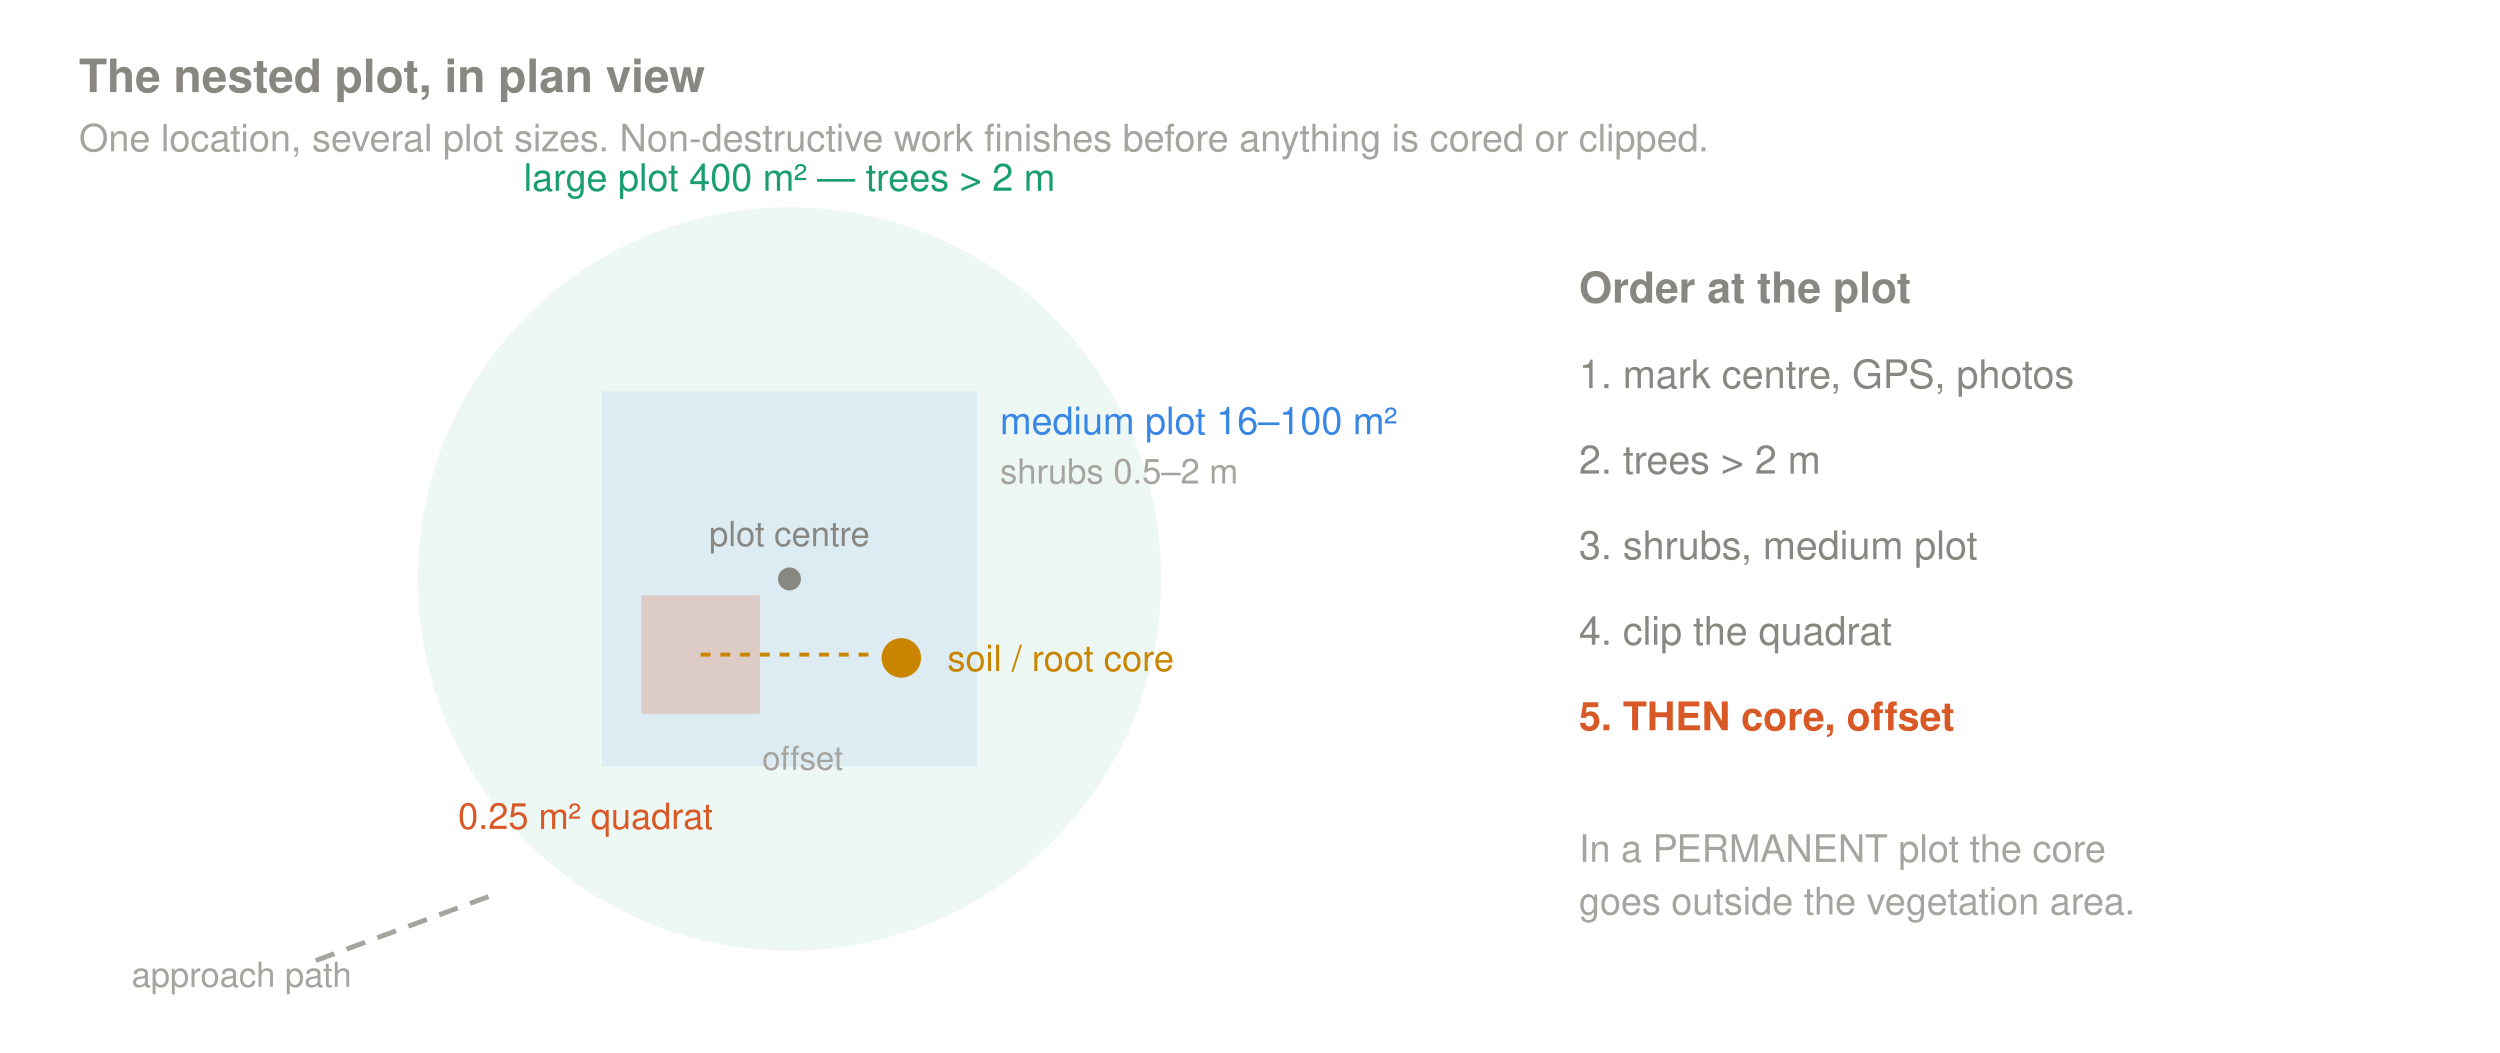
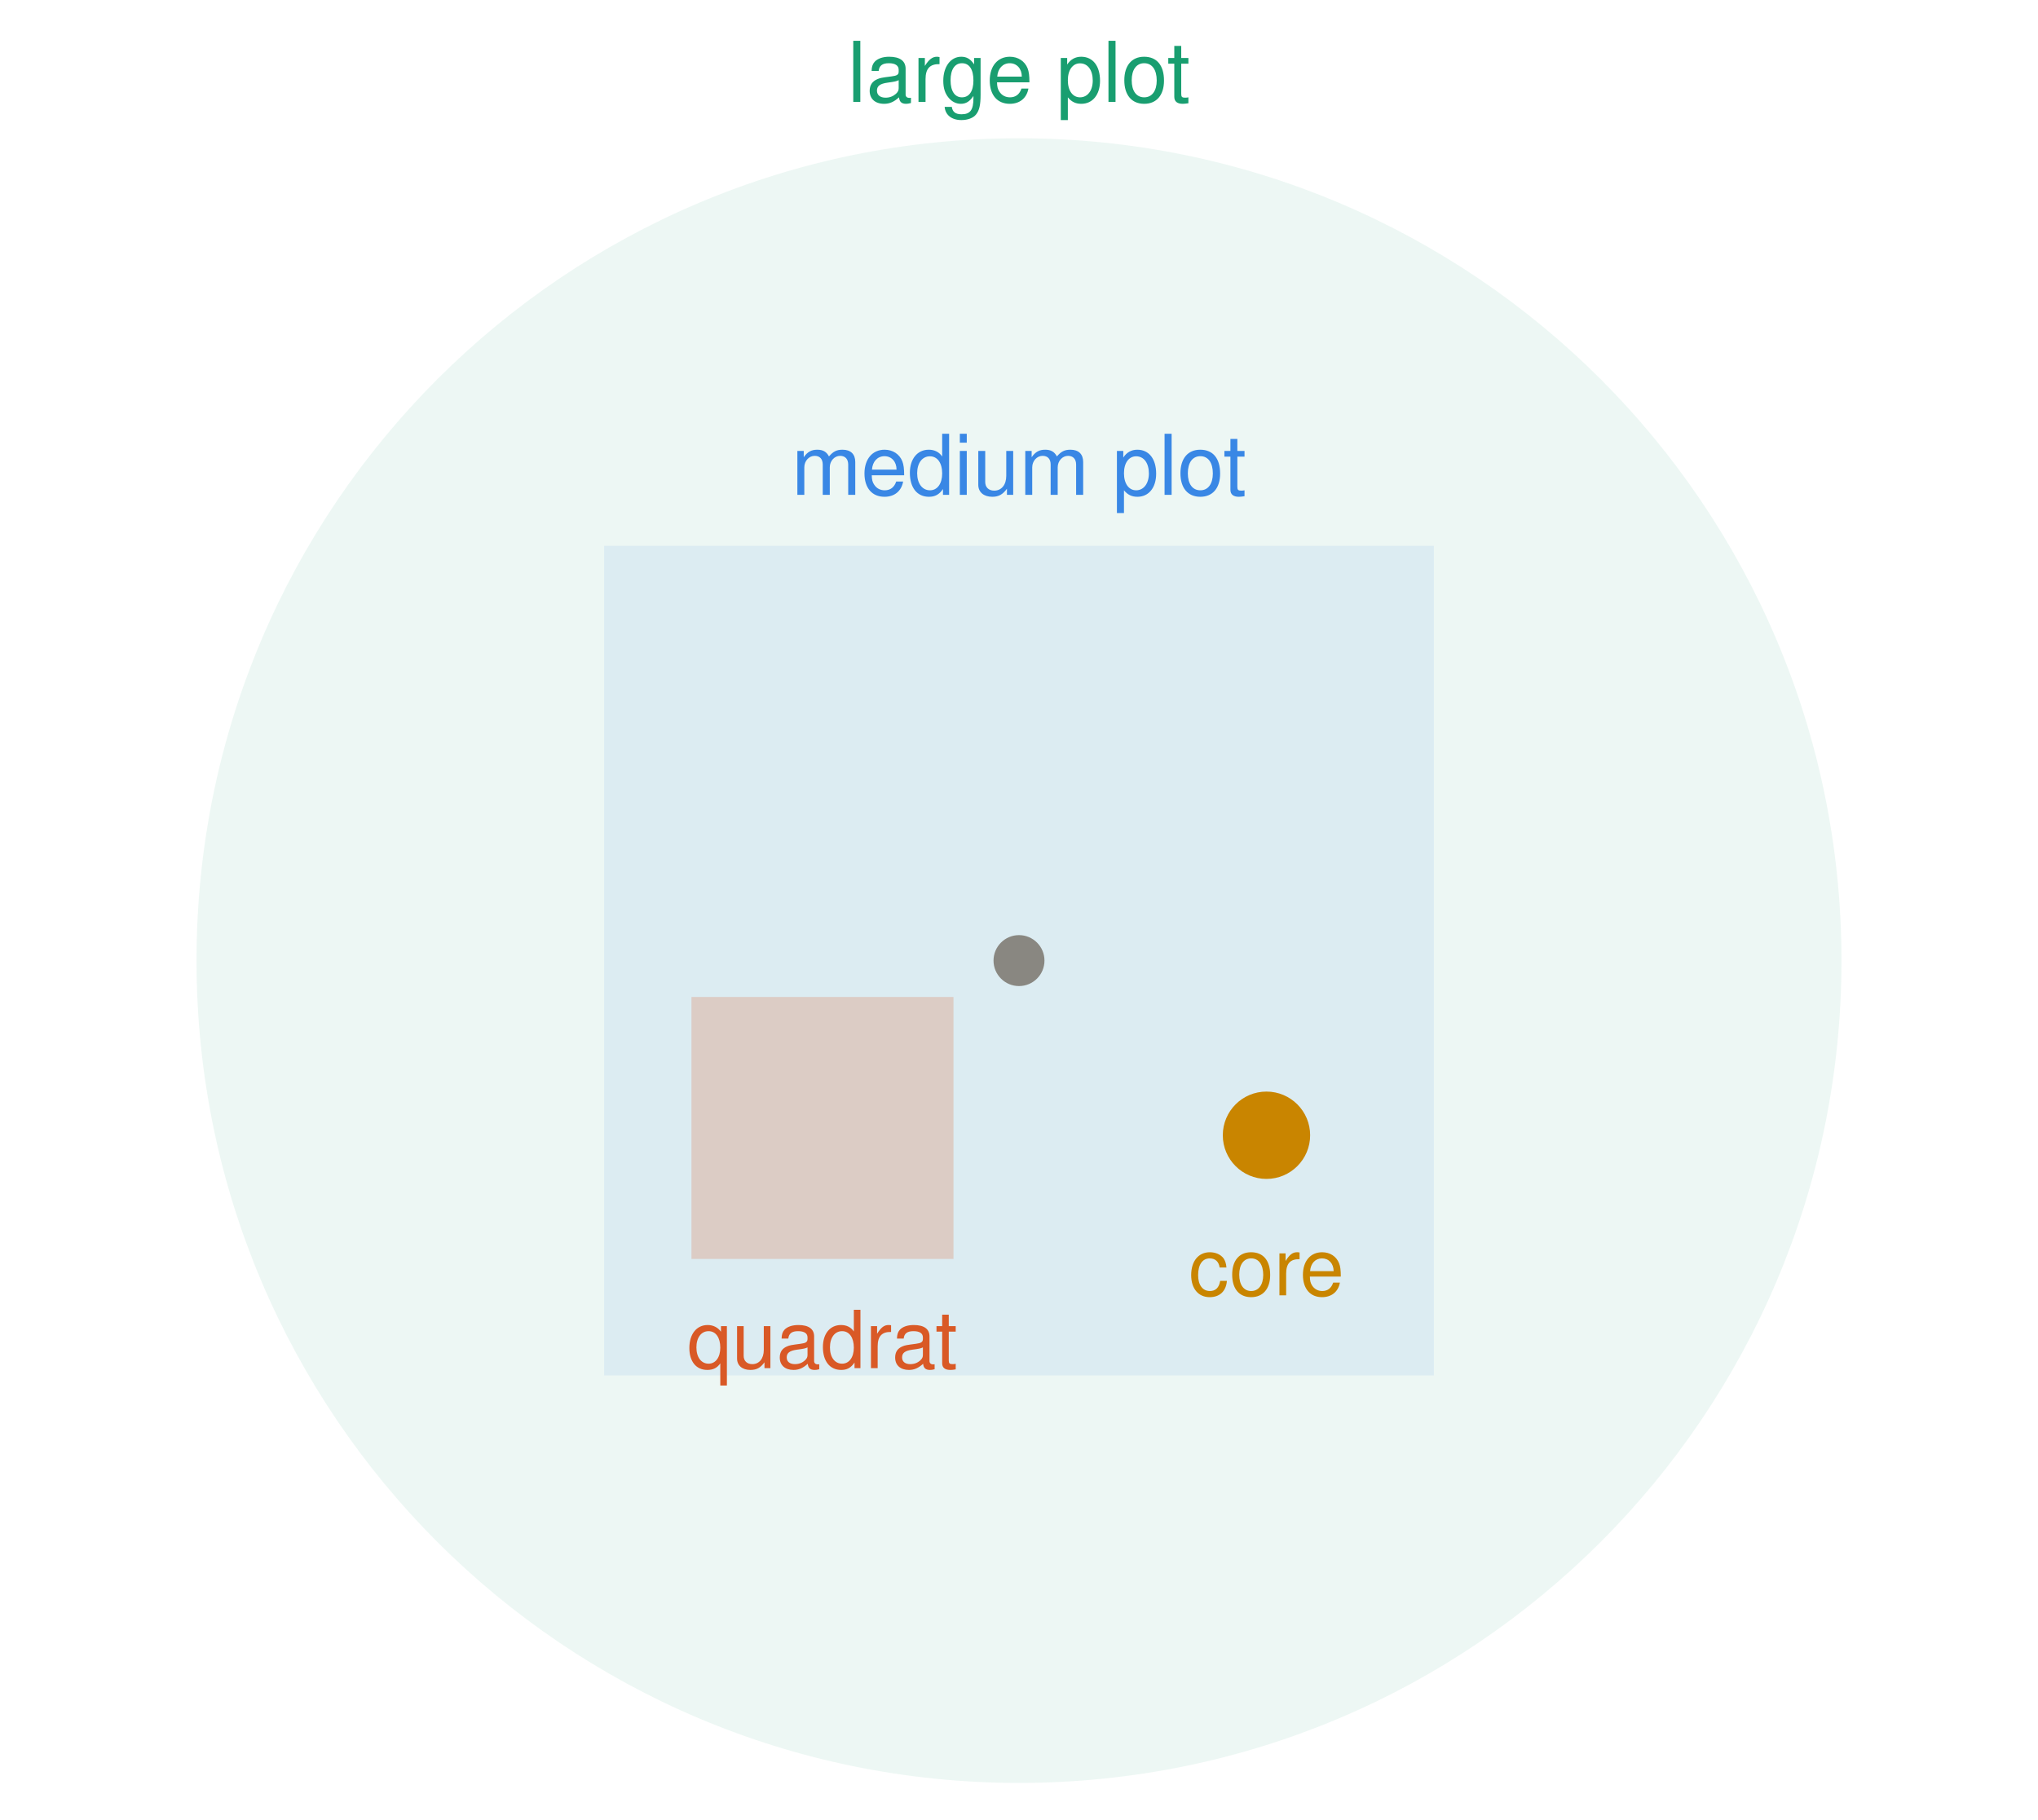
- <svg xmlns="http://www.w3.org/2000/svg" width="760" height="320" viewBox="0 0 760 320" role="img" aria-labelledby="t d" font-family="Helvetica, Arial, sans-serif">
-   <text x="24" y="28" font-size="14" fill="#898781" text-anchor="start" font-weight="600">The nested plot, in plan view</text>
-   <text x="24" y="46" font-size="11.5" fill="#a5a49e" text-anchor="start" font-weight="normal">One location, several plot sizes. Non-destructive work finishes before anything is cored or clipped.</text>
-   <circle cx="240" cy="176" r="112" fill="#199e70" opacity="0.08" stroke="#199e70" stroke-width="2" />
-   <text x="240" y="58" font-size="11.5" fill="#199e70" text-anchor="middle" font-weight="normal">large plot 400 m² — trees &gt; 2 m</text>
-   <rect x="184" y="120" width="112" height="112" fill="#3987e5" opacity="0.10" stroke="#3987e5" stroke-width="2" />
-   <text x="304" y="132" font-size="11.5" fill="#3987e5" text-anchor="start" font-weight="normal">medium plot 16–100 m²</text>
-   <text x="304" y="147" font-size="10.5" fill="#a5a49e" text-anchor="start" font-weight="normal">shrubs 0.5–2 m</text>
-   <rect x="196" y="182" width="34" height="34" fill="#d95926" opacity="0.22" stroke="#d95926" stroke-width="2" />
-   <text x="178" y="252" font-size="11" fill="#d95926" text-anchor="middle" font-weight="normal">0.25 m² quadrat</text>
-   <circle cx="274" cy="200" r="6" fill="#c98500" />
-   <text x="288" y="204" font-size="11" fill="#c98500" text-anchor="start" font-weight="normal">soil / root core</text>
-   <path d="M213 199 h52" stroke="#c98500" stroke-width="1.2" stroke-dasharray="3 3" />
-   <text x="244" y="234" font-size="10" fill="#a5a49e" text-anchor="middle" font-weight="normal">offset</text>
-   <circle cx="240" cy="176" r="3.5" fill="#898781" />
-   <text x="240" y="166" font-size="10.5" fill="#898781" text-anchor="middle" font-weight="normal">plot centre</text>
-   <path d="M96 292 L150 272" stroke="#a5a49e" stroke-width="1.5" stroke-dasharray="6 4" />
-   <text x="40" y="300" font-size="10.5" fill="#a5a49e" text-anchor="start" font-weight="normal">approach path</text>
-   <text x="480" y="92" font-size="13" fill="#898781" text-anchor="start" font-weight="600">Order at the plot</text>
-   <text x="480" y="118" font-size="12" fill="#898781" text-anchor="start" font-weight="normal">1. mark centre, GPS, photos</text>
-   <text x="480" y="144" font-size="12" fill="#898781" text-anchor="start" font-weight="normal">2. trees &gt; 2 m</text>
-   <text x="480" y="170" font-size="12" fill="#898781" text-anchor="start" font-weight="normal">3. shrubs, medium plot</text>
-   <text x="480" y="196" font-size="12" fill="#898781" text-anchor="start" font-weight="normal">4. clip the quadrat</text>
-   <text x="480" y="222" font-size="12" fill="#d95926" text-anchor="start" font-weight="600">5. THEN core, offset</text>
-   <text x="480" y="262" font-size="11.5" fill="#a5a49e" text-anchor="start" font-weight="normal">In a PERMANENT plot the core</text>
-   <text x="480" y="278" font-size="11.5" fill="#a5a49e" text-anchor="start" font-weight="normal">goes outside the vegetation area.</text>
+ <svg xmlns="http://www.w3.org/2000/svg" width="280" height="250" viewBox="0 0 280 250" role="img" aria-labelledby="t d" font-family="Helvetica, Arial, sans-serif">
+   <g transform="translate(-100,-44)">
+     <circle cx="240" cy="176" r="112" fill="#199e70" opacity="0.08" stroke="#199e70" stroke-width="2" />
+     <text x="240" y="58" font-size="11.5" fill="#199e70" text-anchor="middle" font-weight="normal">large plot</text>
+     <rect x="184" y="120" width="112" height="112" fill="#3987e5" opacity="0.10" stroke="#3987e5" stroke-width="2" />
+     <text x="240" y="112" font-size="11.5" fill="#3987e5" text-anchor="middle" font-weight="normal">medium plot</text>
+     <rect x="196" y="182" width="34" height="34" fill="#d95926" opacity="0.22" stroke="#d95926" stroke-width="2" />
+     <text x="213" y="232" font-size="11" fill="#d95926" text-anchor="middle" font-weight="normal">quadrat</text>
+     <circle cx="274" cy="200" r="6" fill="#c98500" />
+     <text x="274" y="222" font-size="11" fill="#c98500" text-anchor="middle" font-weight="normal">core</text>
+     <circle cx="240" cy="176" r="3.5" fill="#898781" />
+   </g>
</svg>
